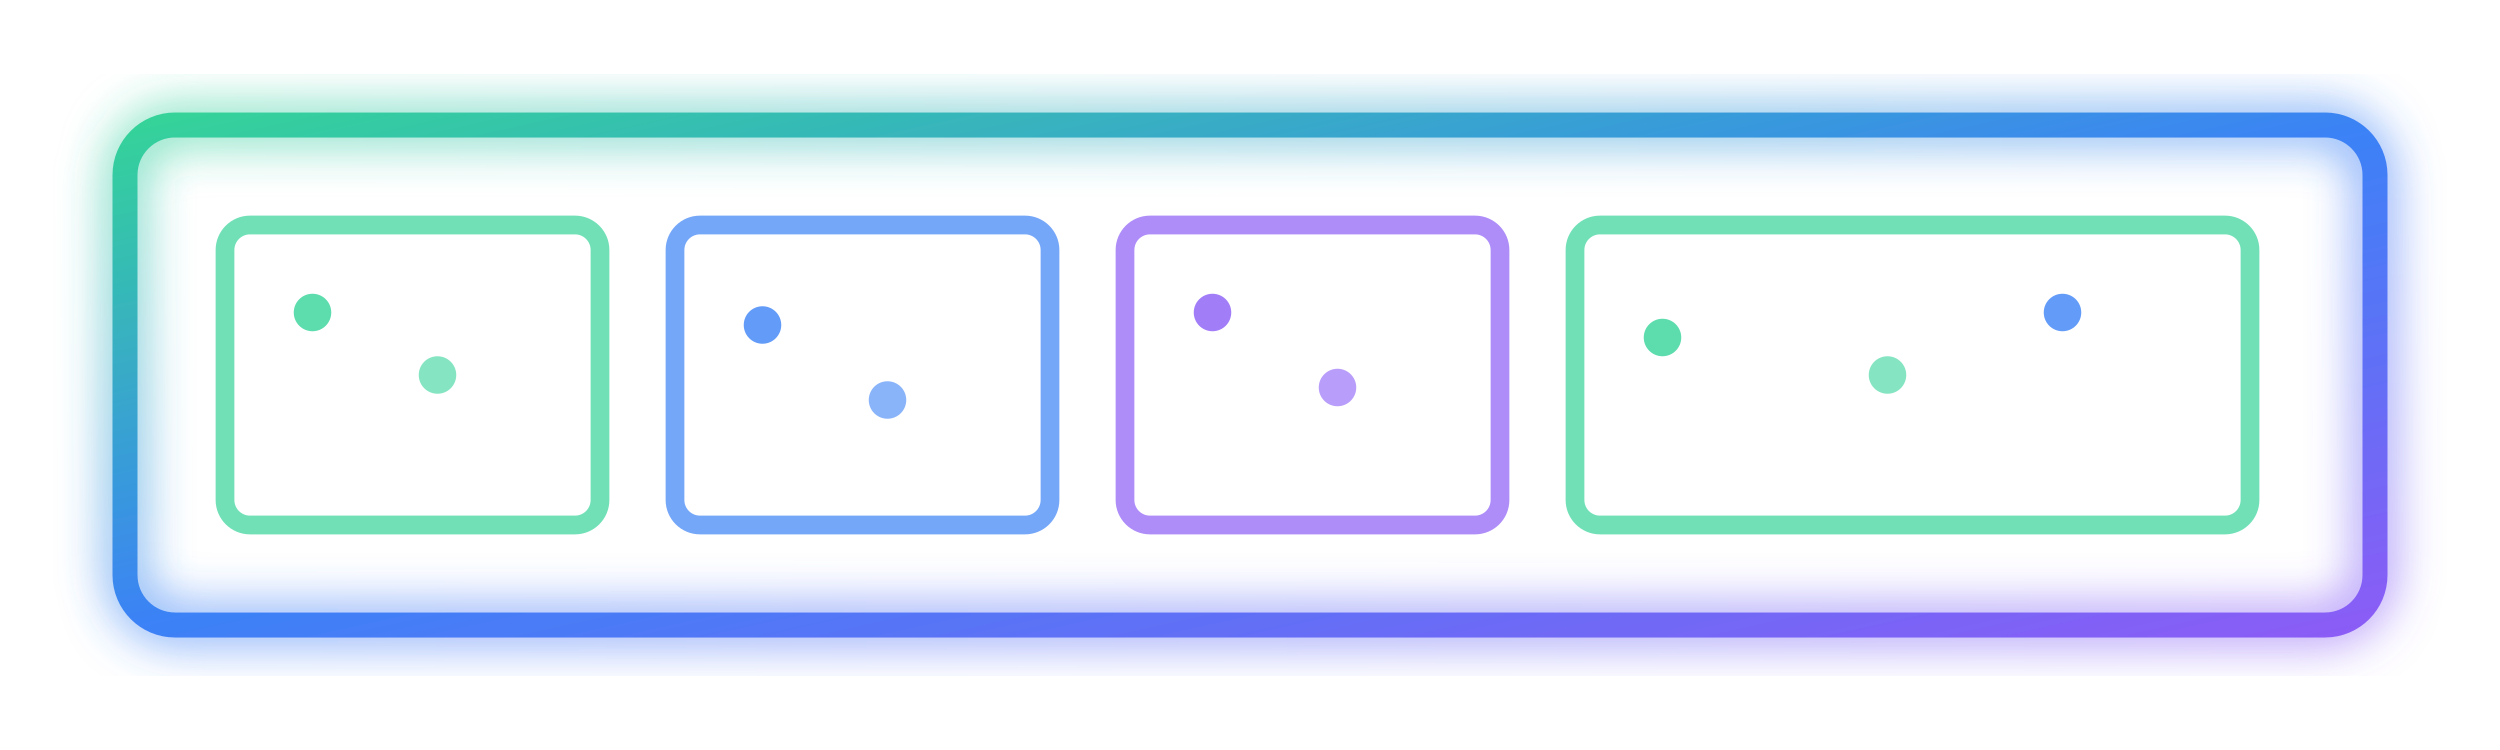
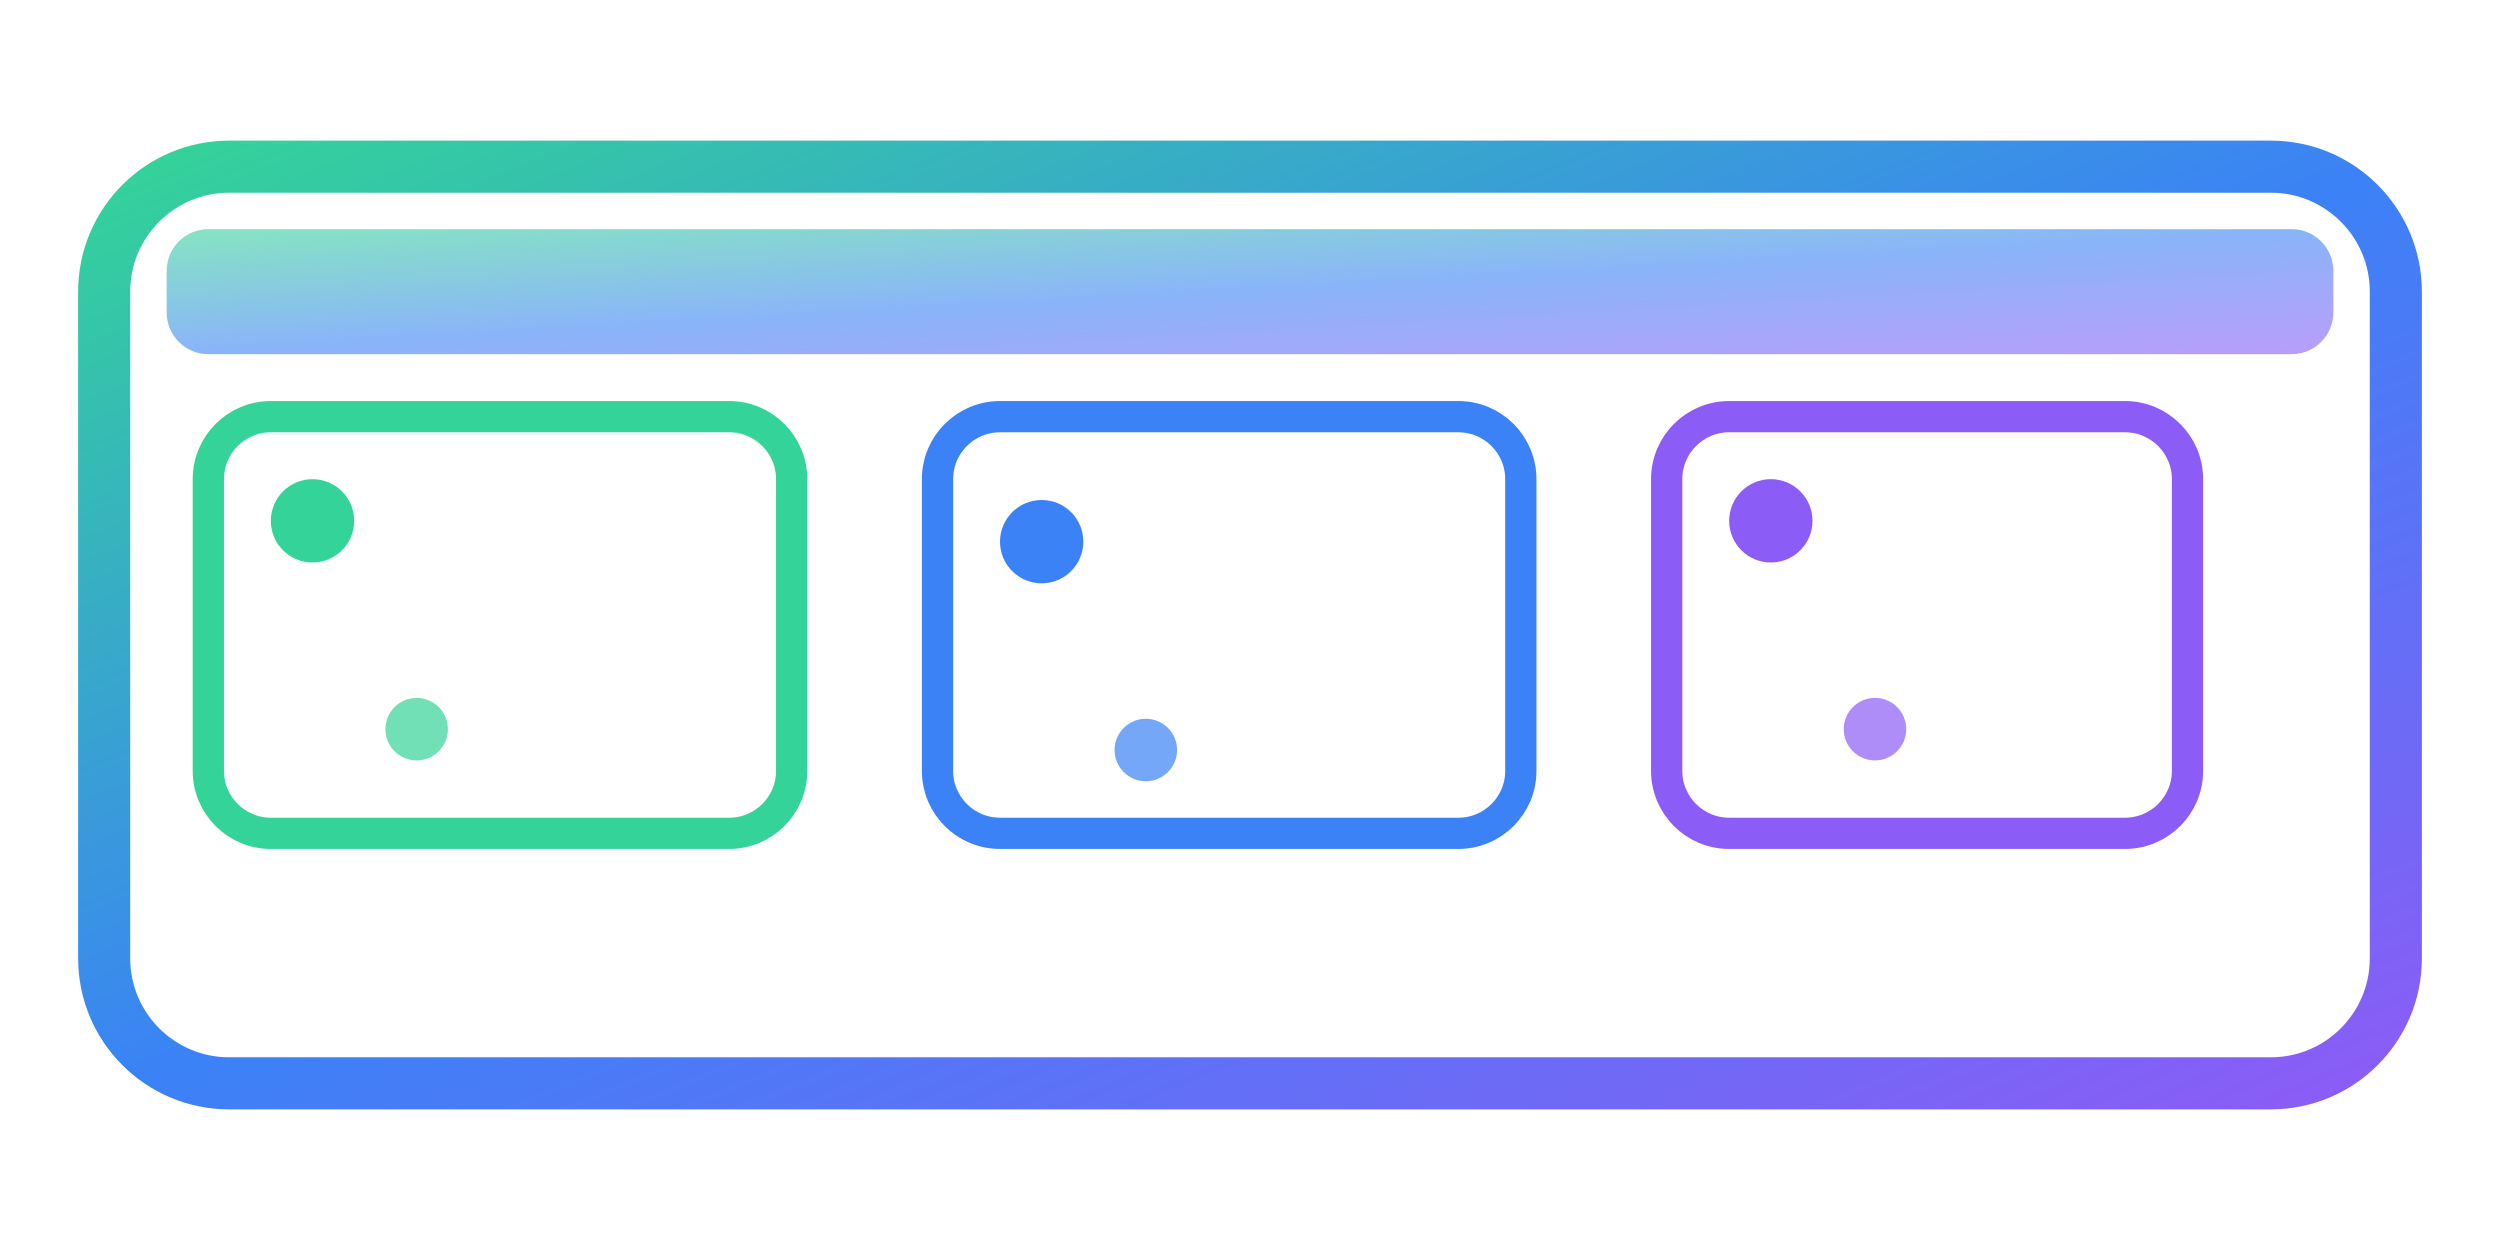
- <svg xmlns="http://www.w3.org/2000/svg" viewBox="0 0 200 60" width="200" height="60">
+ <svg xmlns="http://www.w3.org/2000/svg" viewBox="0 0 120 60" width="120" height="60">
  <defs>
-     <linearGradient id="logoGradient" x1="0%" y1="0%" x2="100%" y2="100%">
+     <linearGradient id="rectGradient" x1="0%" y1="0%" x2="100%" y2="100%">
      <stop offset="0%" style="stop-color:#34d399;stop-opacity:1" />
      <stop offset="50%" style="stop-color:#3b82f6;stop-opacity:1" />
      <stop offset="100%" style="stop-color:#8b5cf6;stop-opacity:1" />
    </linearGradient>
-     <filter id="glow">
-       <feGaussianBlur stdDeviation="2" result="coloredBlur" />
-       <feMerge>
-         <feMergeNode in="coloredBlur" />
-         <feMergeNode in="SourceGraphic" />
-       </feMerge>
-     </filter>
  </defs>
-   <rect x="10" y="10" width="180" height="40" rx="4" ry="4" fill="none" stroke="url(#logoGradient)" stroke-width="2" filter="url(#glow)" />
-   <rect x="18" y="18" width="30" height="24" rx="2" ry="2" fill="none" stroke="#34d399" stroke-width="1.5" opacity="0.7" />
-   <rect x="54" y="18" width="30" height="24" rx="2" ry="2" fill="none" stroke="#3b82f6" stroke-width="1.5" opacity="0.7" />
-   <rect x="90" y="18" width="30" height="24" rx="2" ry="2" fill="none" stroke="#8b5cf6" stroke-width="1.5" opacity="0.7" />
-   <rect x="126" y="18" width="54" height="24" rx="2" ry="2" fill="none" stroke="#34d399" stroke-width="1.5" opacity="0.7" />
-   <circle cx="25" cy="25" r="1.5" fill="#34d399" opacity="0.8" />
-   <circle cx="35" cy="30" r="1.5" fill="#34d399" opacity="0.6" />
-   <circle cx="61" cy="26" r="1.5" fill="#3b82f6" opacity="0.8" />
-   <circle cx="71" cy="32" r="1.5" fill="#3b82f6" opacity="0.6" />
-   <circle cx="97" cy="25" r="1.5" fill="#8b5cf6" opacity="0.8" />
-   <circle cx="107" cy="31" r="1.5" fill="#8b5cf6" opacity="0.6" />
-   <circle cx="133" cy="27" r="1.5" fill="#34d399" opacity="0.8" />
-   <circle cx="151" cy="30" r="1.5" fill="#34d399" opacity="0.6" />
-   <circle cx="165" cy="25" r="1.5" fill="#3b82f6" opacity="0.8" />
+   <rect x="5" y="8" width="110" height="44" rx="6" ry="6" fill="none" stroke="url(#rectGradient)" stroke-width="2.5" />
+   <rect x="8" y="11" width="104" height="6" rx="2" ry="2" fill="url(#rectGradient)" opacity="0.6" />
+   <rect x="10" y="20" width="28" height="20" rx="3" ry="3" fill="none" stroke="#34d399" stroke-width="1.5" />
+   <rect x="45" y="20" width="28" height="20" rx="3" ry="3" fill="none" stroke="#3b82f6" stroke-width="1.5" />
+   <rect x="80" y="20" width="25" height="20" rx="3" ry="3" fill="none" stroke="#8b5cf6" stroke-width="1.5" />
+   <circle cx="15" cy="25" r="2" fill="#34d399" />
+   <circle cx="20" cy="35" r="1.5" fill="#34d399" opacity="0.7" />
+   <circle cx="50" cy="26" r="2" fill="#3b82f6" />
+   <circle cx="55" cy="36" r="1.5" fill="#3b82f6" opacity="0.7" />
+   <circle cx="85" cy="25" r="2" fill="#8b5cf6" />
+   <circle cx="90" cy="35" r="1.5" fill="#8b5cf6" opacity="0.7" />
+   <line x1="10" y1="48" x2="105" y2="48" stroke="url(#rectGradient)" stroke-width="1.5" opacity="0.5" />
</svg>
